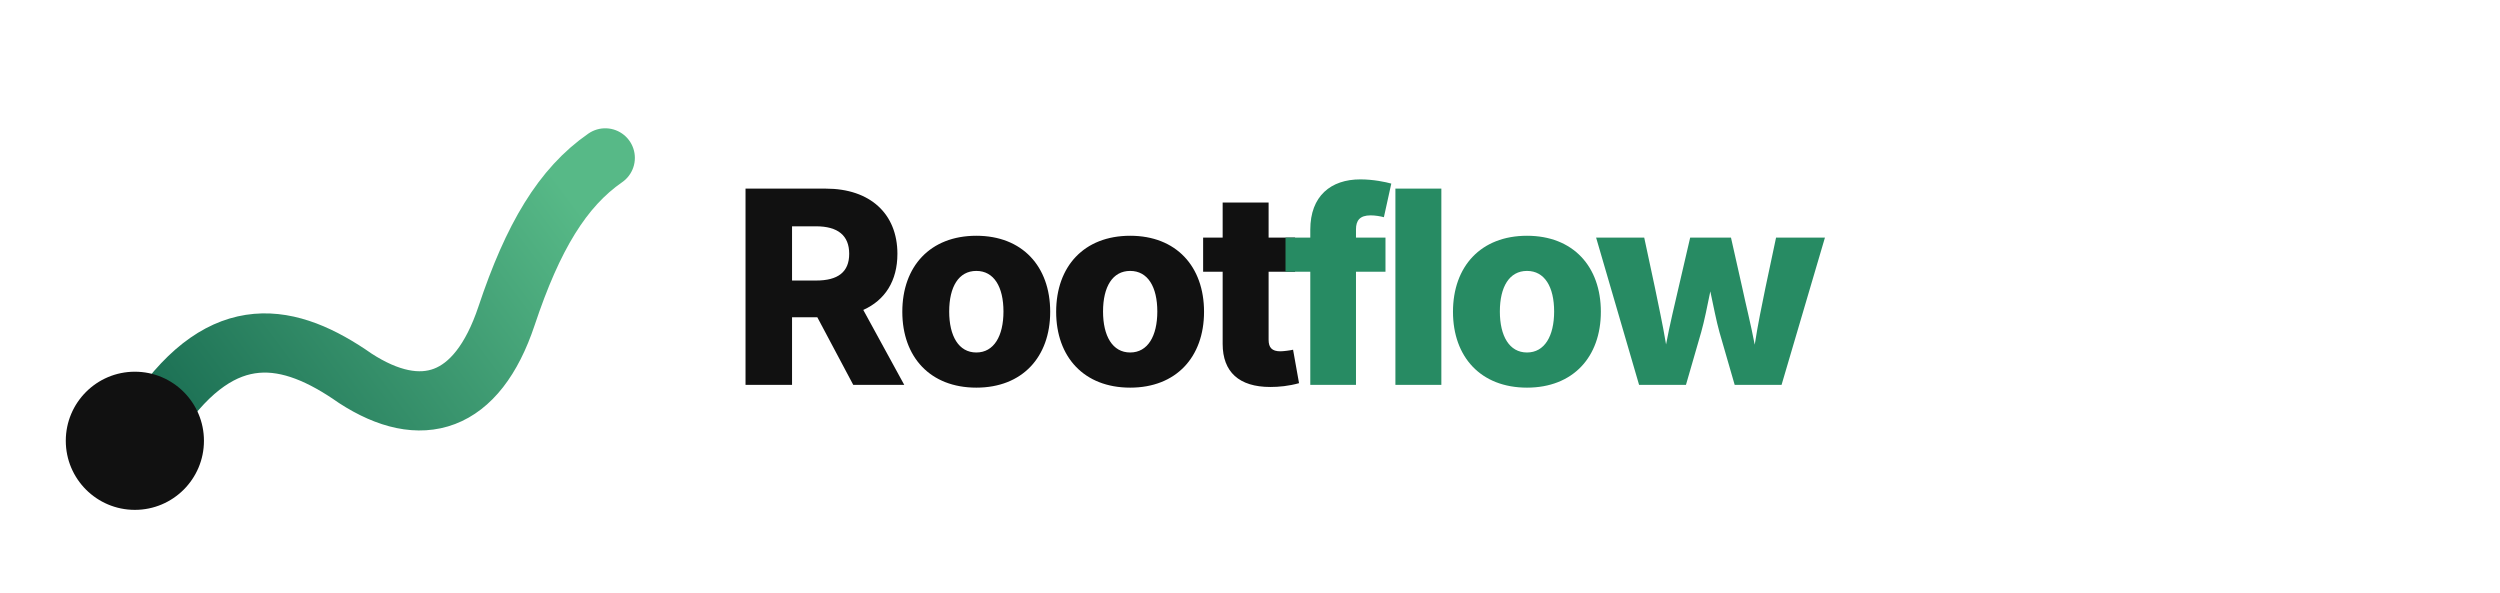
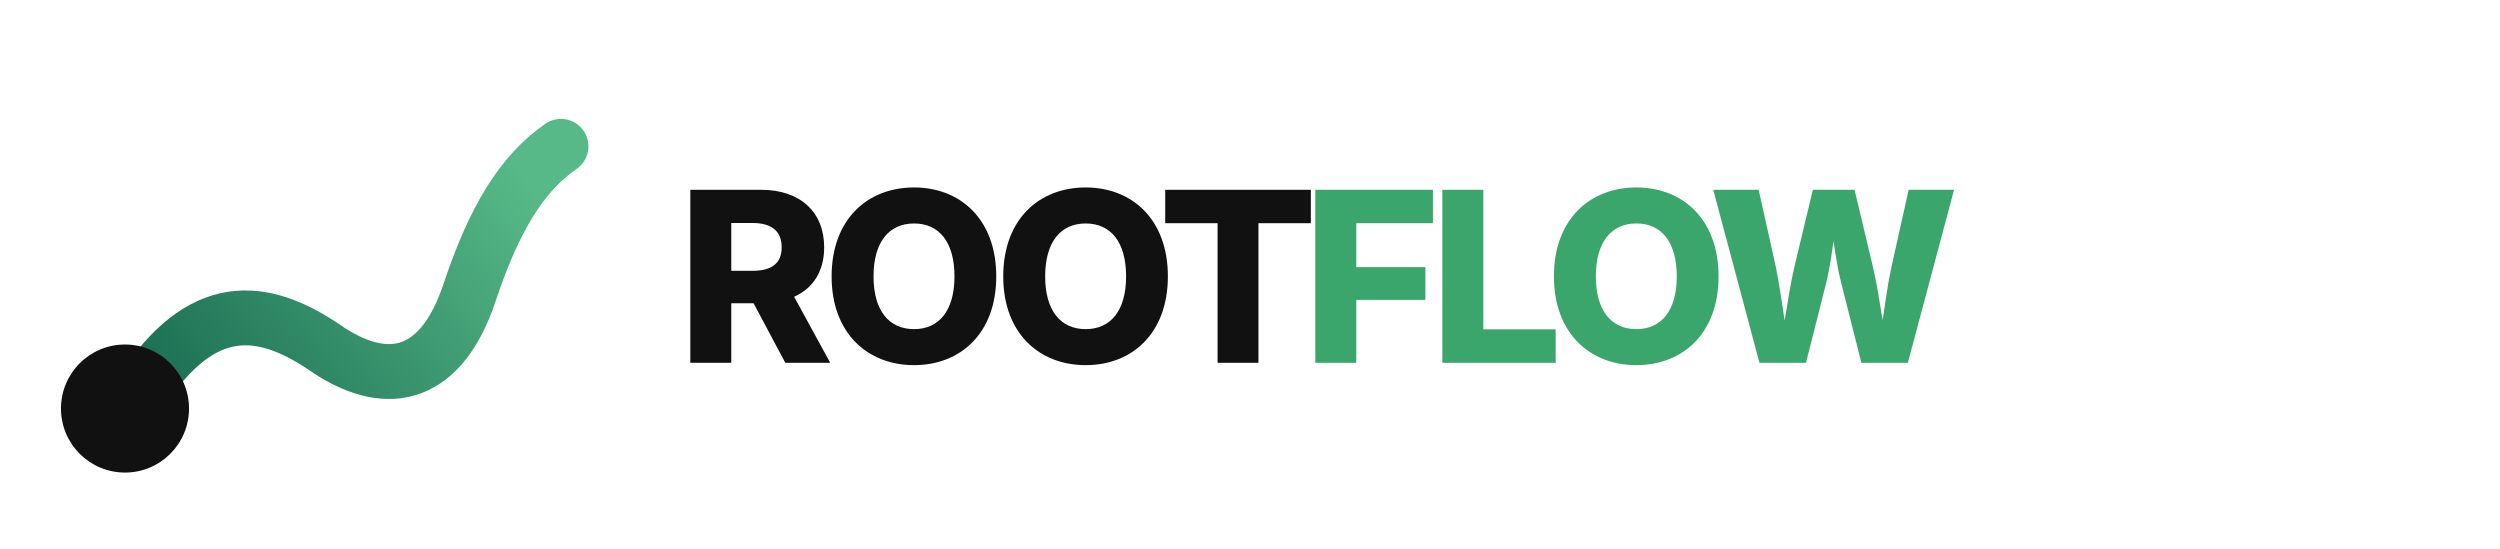
- <svg xmlns="http://www.w3.org/2000/svg" viewBox="0 0 760 180" role="img" aria-labelledby="title">
+ <svg xmlns="http://www.w3.org/2000/svg" viewBox="0 0 820 180" role="img" aria-labelledby="title desc">
  <defs>
    <linearGradient id="flow" x1="42" y1="130" x2="160" y2="42" gradientUnits="userSpaceOnUse">
      <stop offset="0" stop-color="#176A50" />
      <stop offset="1" stop-color="#57B987" />
    </linearGradient>
  </defs>
  <path d="M48 126C68 97 88 101 108 115C128 128 145 123 154 96C162 72 171 57 184 48" fill="none" stroke="url(#flow)" stroke-width="18" stroke-linecap="round" stroke-linejoin="round" />
  <circle cx="41" cy="134" r="21" fill="#111111" />
-   <text x="222" y="117" font-family="Inter, ui-sans-serif, -apple-system, BlinkMacSystemFont, 'Segoe UI', sans-serif" font-size="82" font-weight="800" letter-spacing="-4" fill="#111111">Root</text>
-   <text x="390" y="117" font-family="Inter, ui-sans-serif, -apple-system, BlinkMacSystemFont, 'Segoe UI', sans-serif" font-size="82" font-weight="800" letter-spacing="-4" fill="#278B63">flow</text>
+   <text x="222" y="119" font-family="Inter, ui-sans-serif, -apple-system, BlinkMacSystemFont, 'Segoe UI', sans-serif" font-size="78" font-weight="800" letter-spacing="-4" fill="#111111">ROOT</text>
+   <text x="427" y="119" font-family="Inter, ui-sans-serif, -apple-system, BlinkMacSystemFont, 'Segoe UI', sans-serif" font-size="78" font-weight="800" letter-spacing="-4" fill="#3AA66B">FLOW</text>
</svg>
